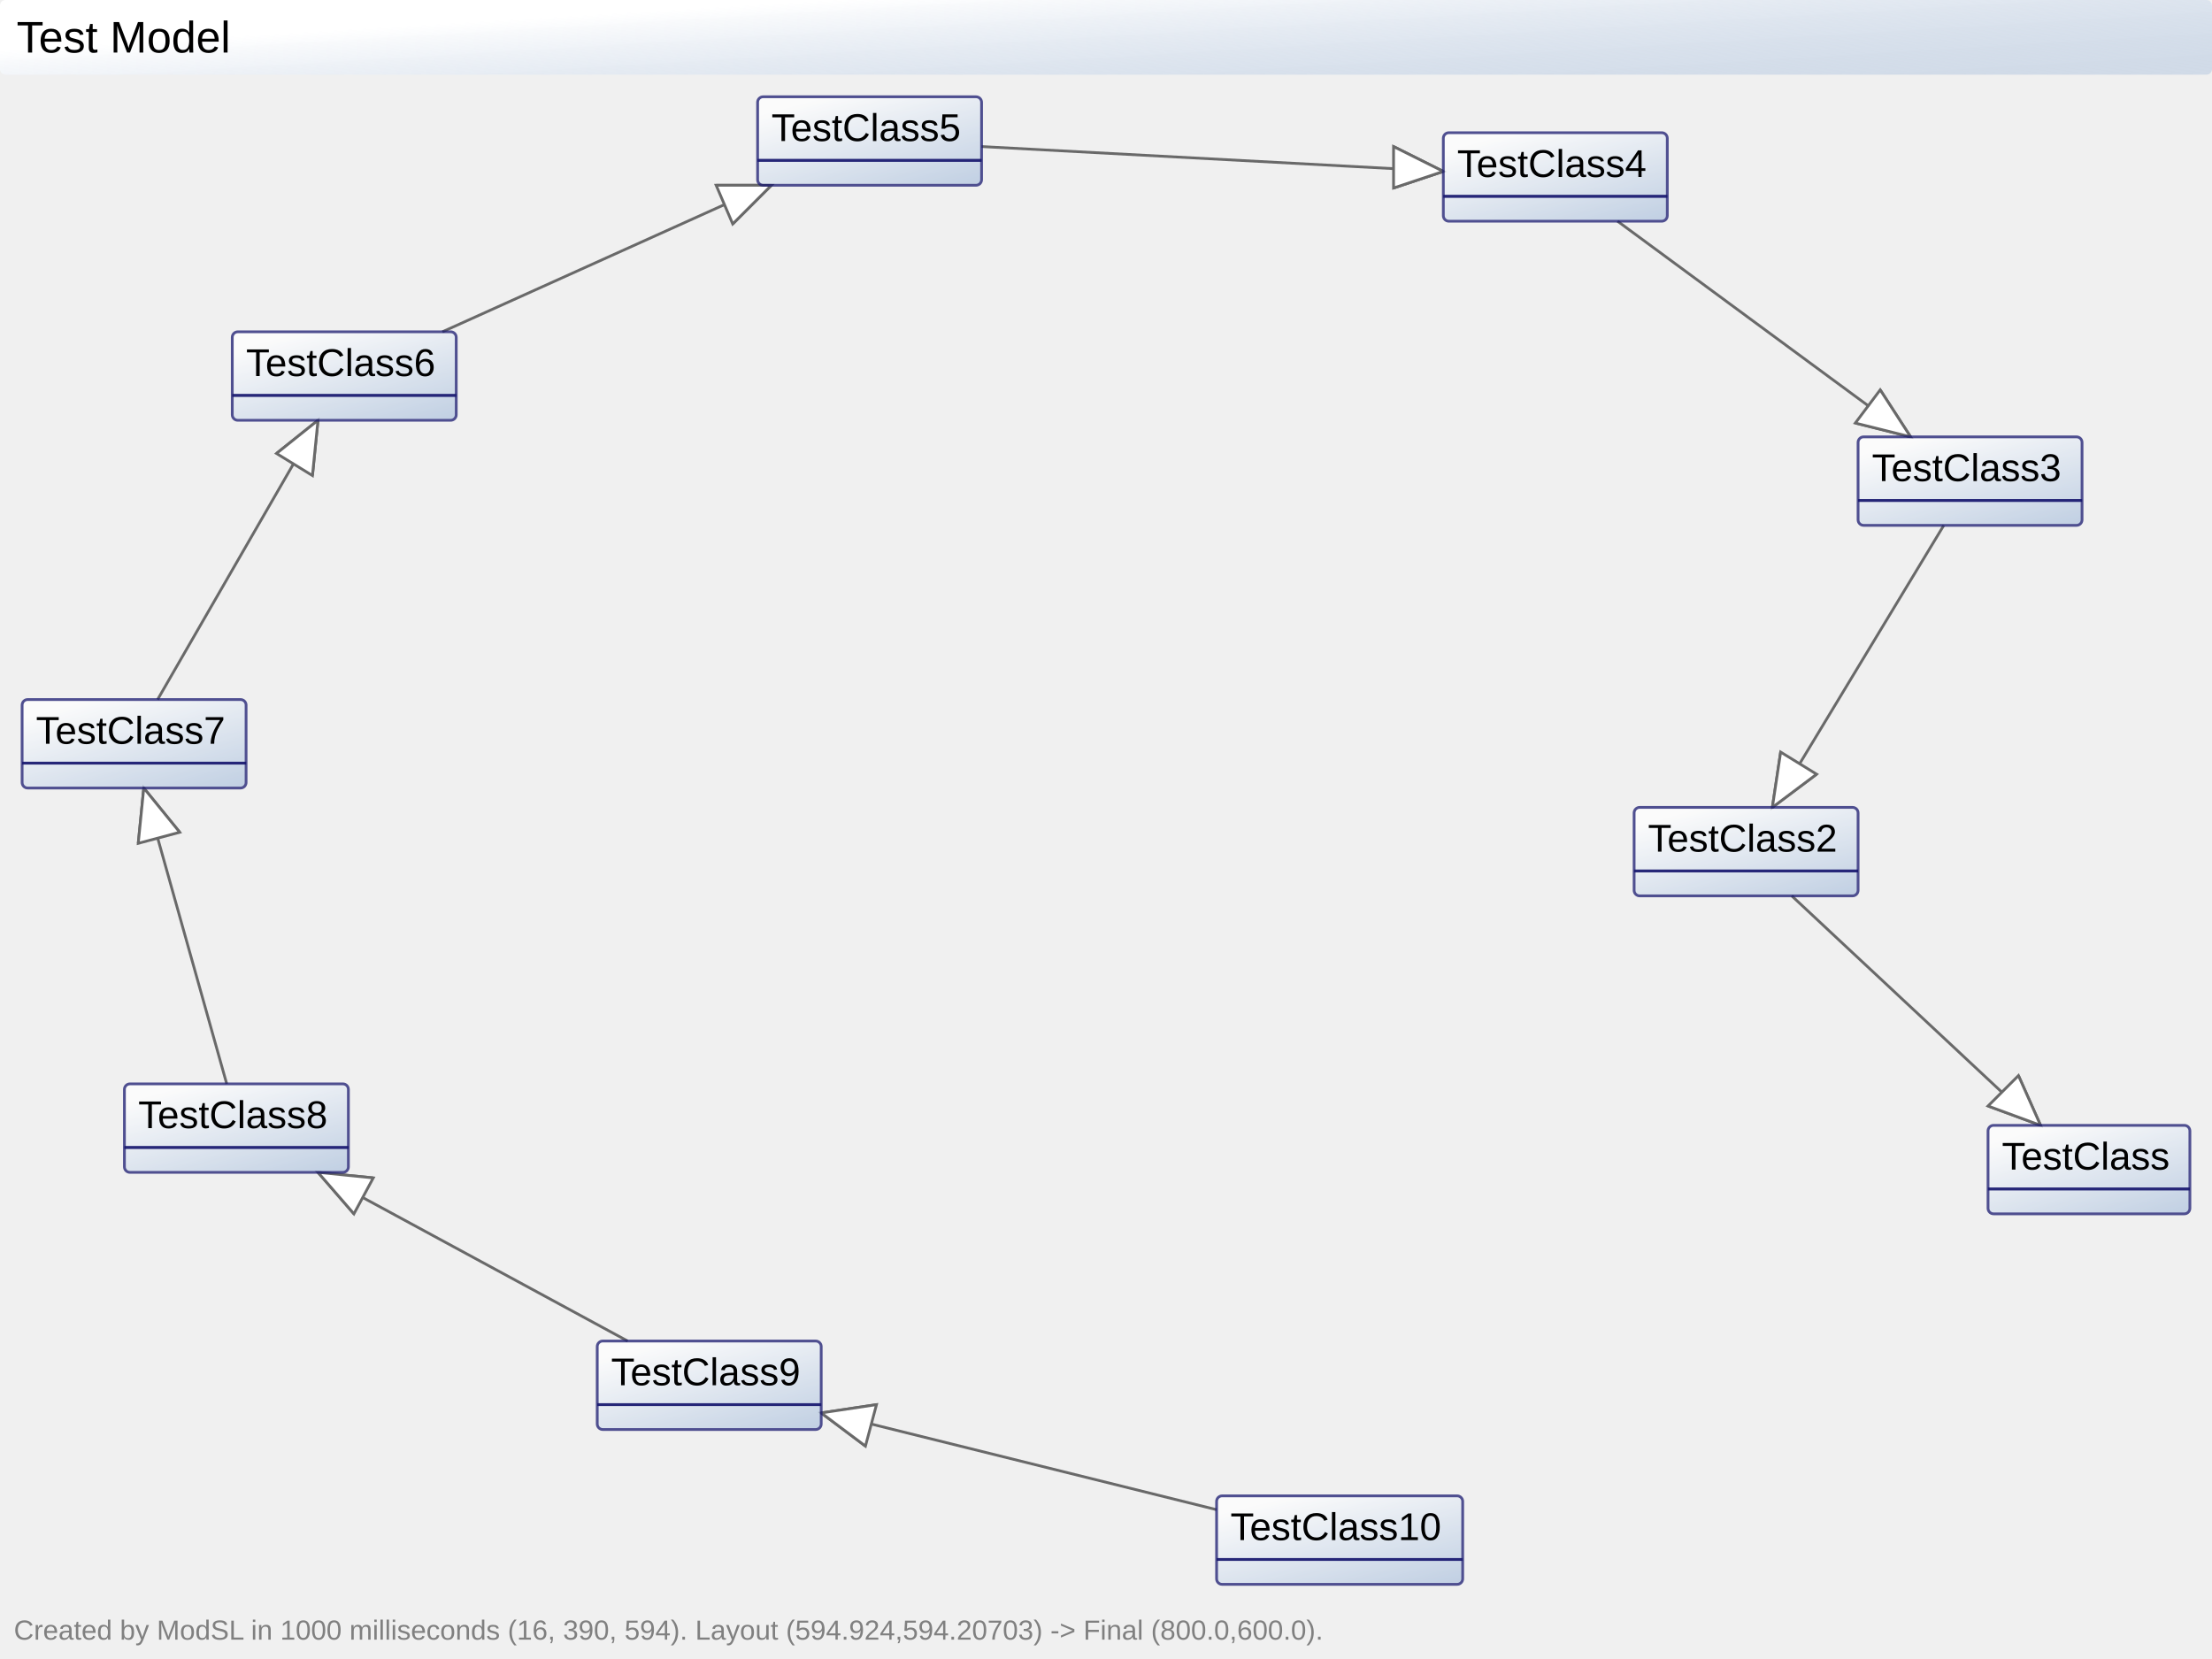
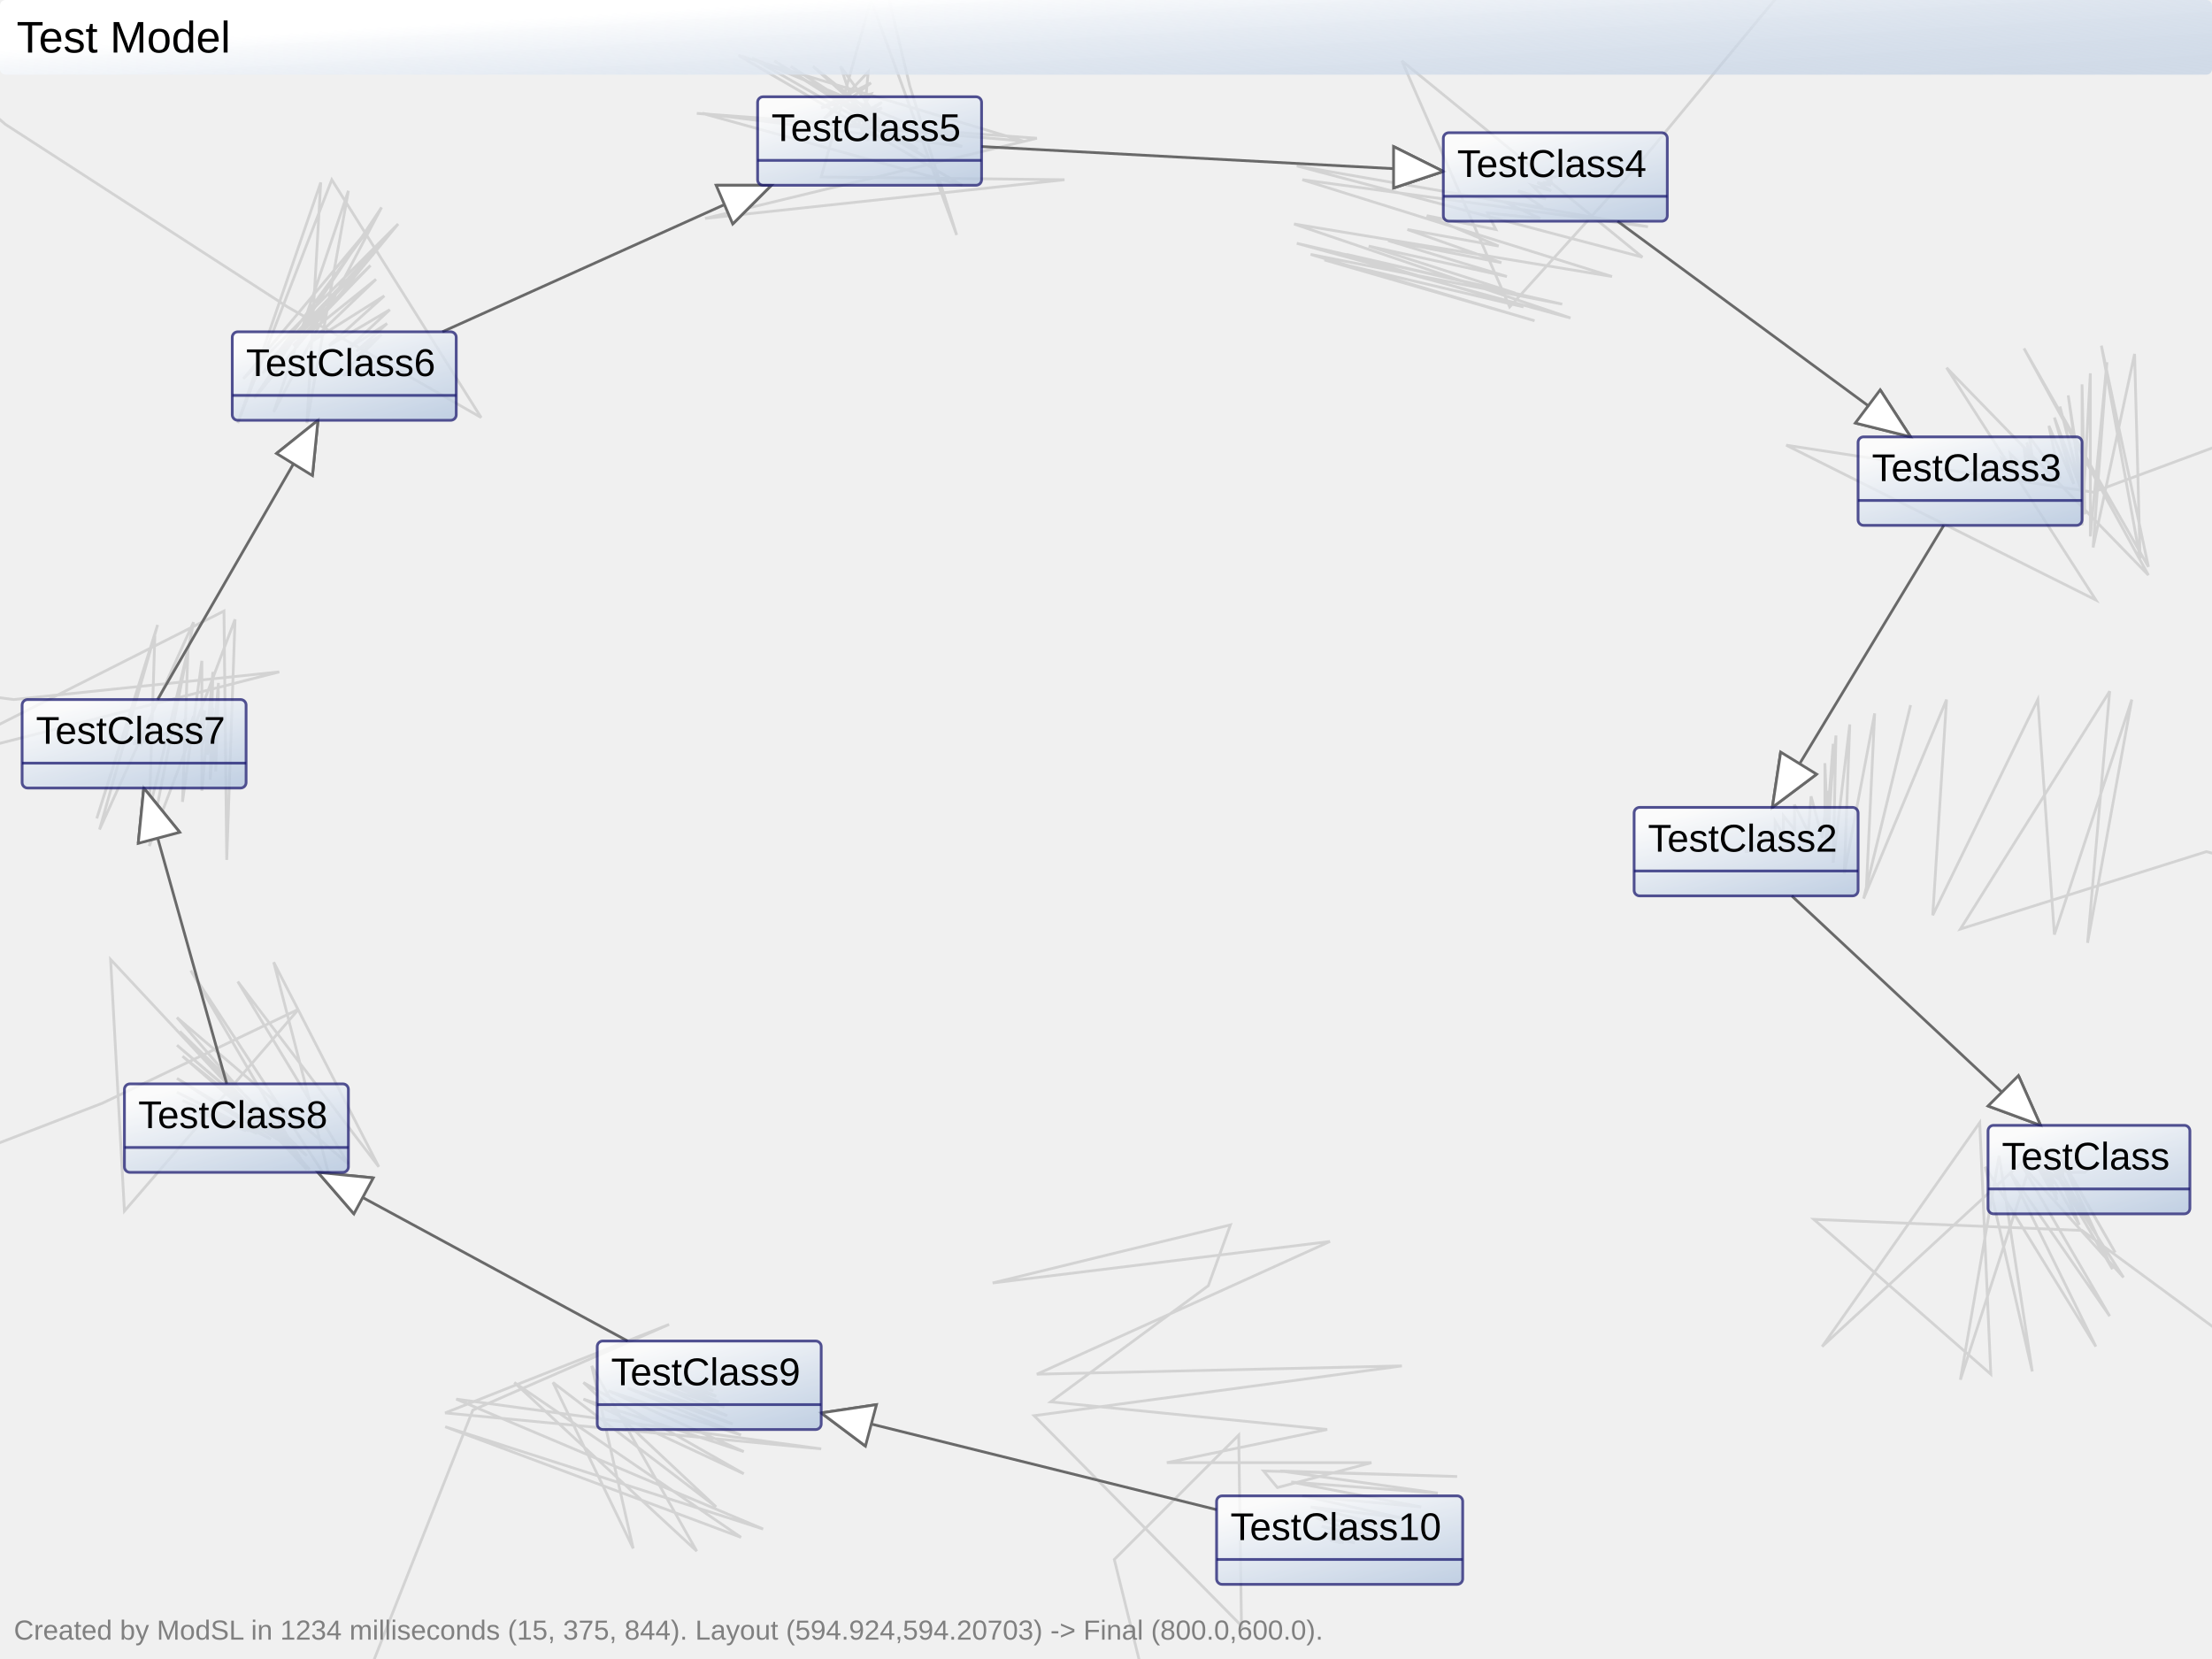
<svg xmlns="http://www.w3.org/2000/svg" width="800" height="600">
  <defs>
    <linearGradient id="header_gradient" x1="10%" y1="50%" x2="100%" y2="100%">
      <stop offset="0%" style="stop-color:white; stop-opacity:1" />
      <stop offset="100%" style="stop-color:lightsteelblue; stop-opacity:0.5" />
    </linearGradient>
    <linearGradient id="element_gradient" x1="30%" y1="0%" x2="100%" y2="100%">
      <stop offset="0%" style="stop-color:white;stop-opacity:1" />
      <stop offset="100%" style="stop-color:lightsteelblue;stop-opacity:1" />
    </linearGradient>
  </defs>
  <style type="text/css">
+ 	 
+ 		
+ 		* {
+ 			font-family: Tahoma, Verdana, Arial;
+ 		} 
+ 			
+ 		.header {
+ 			fill:url(#header_gradient);
+ 		}
+ 			
+ 		.header_text {
+ 			fill: black;
+ 		}
+ 			
+ 		.footer {
+ 			fill: none; 
+ 		}
+ 			
+ 		.footer_text {
+ 			fill: grey; 
+ 		}
+ 			
+ 		.element {
+ 			fill: url(#element_gradient); 
+ 			stroke: midnightblue; 
+ 			stroke-width: 1px;
+ 			opacity: 0.75;
+ 		}
+ 			
+ 		.element_detail {
+ 			fill: black;
+ 		}
+ 			
+ 		.element_detail_underline {
+ 			stroke: black; 
+ 			stroke-width: 1px;
+ 		}
+ 			
+ 		.element_header {
+ 			fill: black; 
+ 		}
+ 			
+ 		.connector {
+ 			fill: white; 
+ 			stroke: dimgrey; 
+ 			stroke-width: 1px;
+ 		}
+ 		
+ 		.connector_text {
+ 			fill: black; 
+ 		}
+ 		
+ 		.connector_text_background {
+ 			fill: white; 
+ 			stroke: white;
+ 			opacity: 0.9;
+ 		}
+ 		
+ 		.history {
+ 			fill: none;
+ 			stroke: lightgrey;
+ 			stroke-width: 1px;
+ 		}
		 
- 		
- 			* {
- 				font-family: Tahoma, Verdana, Arial;
- 			} 
- 			
- 			.header {
- 				fill:url(#header_gradient);
- 			}
- 			
- 			.header_text {
- 				fill: black;
- 			}
- 			
- 			.footer {
- 				fill: none; 
- 			}
- 			
- 			.footer_text {
- 				fill: grey; 
- 			}
- 			
- 			.element {
- 				fill: url(#element_gradient); 
- 				stroke: midnightblue; 
- 				stroke-width: 1px;
- 				opacity: 0.75;
- 			}
- 			
- 			.element_detail {
- 				fill: black;
- 			}
- 			
- 			.element_detail_underline {
- 				stroke: black; 
- 				stroke-width: 1px;
- 			}
- 			
- 			.element_header {
- 				fill: black; 
- 			}
- 			
- 			.connector {
- 				fill: white; 
- 				stroke: dimgrey; 
- 				stroke-width: 1px;
- 			}
- 			
- 			.connector_text {
- 				fill: black; 
- 			}
- 			
- 			.connector_text_background {
- 				fill: white; 
- 				stroke: white;
- 				opacity: 0.9;
- 			}
- 			
- 			.history {
- 				fill: none;
- 				stroke: lightgrey;
- 				stroke-width: 1px;
- 			}
- 			 
- 		
- 	</style>
+ 	
+ </style>
+   <path d="M875,607 L848,515 753,445 656,441 720,497 716,406 659,487 736,416 709,499 723,418 735,496 718,422 758,487 727,424 763,476 731,421 768,462 738,415 764,459 745,418 765,453 746,420 757,445 742,418 752,443 740,422 744,434 736,418 744,432 736,420 742,431 737,422 742,429 738,423 743,428 740,423 744,426 743,423 746,425 746,423 748,424 748,423 749,424 751,424 752,424 753,424 753,424 754,424 754,424 754,424 754,424 755,423 755,423 755,423 755,423 755,423 755,423 755,423 755,423 755,423 755,423 755,423 755,423 755,423 755,423 755,423 755,423 755,423 755,423 755,423 755,423 755,423 755,423 755,423 755,423 755,423 755,423 755,423 755,423 755,423 755,423 755,423 755,423 755,423 755,423 755,423 755,423 755,423 755,423 755,423 755,423 755,423 755,423 755,423 755,423 755,423 755,423 755,423 755,423 755,423 755,423 755,423 755,423 755,423 755,423 755,423 755,423 755,423 755,423 755,423 755,423 755,423 755,423 755,423 755,423 755,423 755,423 755,423 755,423 755,423 755,423 755,423 755,423 755,423 755,423 755,423 755,423 755,423 755,423 755,423 755,423 755,423 755,423 755,423 755,423 755,423 755,423 755,423 755,423 755,423 755,423 755,423 755,423 755,423 755,423 755,423 755,423 755,423 755,423 755,423 755,423 755,423 755,423 755,423 755,423 755,423 755,423 755,423 755,423 755,423 755,423 755,423 755,423 755,423 755,423 755,423 755,423 755,423 755,423 755,423 755,423 755,423 755,423 755,423 755,423 755,423 755,423 755,423 755,423 755,423 755,423 755,423 755,423 755,423 755,423 755,423 755,423 755,423 755,423 755,423 755,423 755,423 755,423 755,423 755,423 755,423 755,423 755,423 755,423 755,423 755,423 " class="history" />
+   <path d="M1070,359 L930,344 798,308 709,336 763,250 755,341 771,253 743,338 737,253 699,331 704,253 674,325 691,255 675,321 678,258 667,316 669,262 663,312 664,266 660,308 663,269 661,305 663,273 661,301 660,276 660,298 661,286 659,303 655,288 654,301 649,291 649,300 645,295 645,302 642,297 642,302 640,301 641,304 639,302 638,304 636,303 636,305 635,306 634,306 634,307 633,307 633,307 633,307 632,308 632,308 632,308 632,308 632,308 632,308 631,308 631,308 631,308 631,308 631,308 631,308 631,308 631,308 631,308 631,308 631,308 631,308 631,308 631,308 631,308 631,308 631,308 631,308 631,308 631,308 631,308 631,308 631,308 631,308 631,308 631,308 631,308 631,308 631,308 631,308 631,308 631,308 631,308 631,308 631,308 631,308 631,308 631,308 631,308 631,308 631,308 631,308 631,308 631,308 631,308 631,308 631,308 631,308 631,308 631,308 631,308 631,308 631,308 631,308 631,308 631,308 631,308 631,308 631,308 631,308 631,308 631,308 631,308 631,308 631,308 631,308 631,308 631,308 631,308 631,308 631,308 631,308 631,308 631,308 631,308 631,308 631,308 631,308 631,308 631,308 631,308 631,308 631,308 631,308 631,308 631,308 631,308 631,308 631,308 631,308 631,308 631,308 631,308 631,308 631,308 631,308 631,308 631,308 631,308 631,308 631,308 631,308 631,308 631,308 631,308 631,308 631,308 631,308 631,308 631,308 631,308 631,308 631,308 631,308 631,308 631,308 631,308 631,308 631,308 631,308 631,308 631,308 631,308 631,308 631,308 631,308 631,308 631,308 631,308 631,308 631,308 631,308 631,308 631,308 631,308 631,308 631,308 631,308 631,308 631,308 631,308 631,308 631,308 631,308 631,308 631,308 631,308 " class="history" />
+   <path d="M1004,85 L881,132 757,178 646,161 758,217 704,133 777,208 732,126 777,205 760,125 774,202 772,128 757,198 762,131 756,194 756,135 753,190 753,139 754,186 748,143 754,182 745,147 753,178 743,151 750,175 741,154 745,173 734,158 736,173 733,160 736,171 732,162 733,170 727,164 728,170 724,166 725,170 720,169 721,171 719,169 719,171 717,171 717,172 716,172 715,173 715,173 714,173 714,173 713,174 713,174 713,174 713,174 713,174 713,174 713,174 713,174 713,174 712,174 712,174 712,174 712,174 712,174 712,174 712,174 712,174 712,174 712,174 712,174 712,174 712,174 712,174 712,174 712,174 712,174 712,174 712,174 712,174 712,174 712,174 712,174 712,174 712,174 712,174 712,174 712,174 712,174 712,174 712,174 712,174 712,174 712,174 712,174 712,174 712,174 712,174 712,174 712,174 712,174 712,174 712,174 712,174 712,174 712,174 712,174 712,174 712,174 712,174 712,174 712,174 712,174 712,174 712,174 712,174 712,174 712,174 712,174 712,174 712,174 712,174 712,174 712,174 712,174 712,174 712,174 712,174 712,174 712,174 712,174 712,174 712,174 712,174 712,174 712,174 712,174 712,174 712,174 712,174 712,174 712,174 712,174 712,174 712,174 712,174 712,174 712,174 712,174 712,174 712,174 712,174 712,174 712,174 712,174 712,174 712,174 712,174 712,174 712,174 712,174 712,174 712,174 712,174 712,174 712,174 712,174 712,174 712,174 712,174 712,174 712,174 712,174 712,174 712,174 712,174 712,174 712,174 712,174 712,174 712,174 712,174 712,174 712,174 712,174 712,174 712,174 712,174 712,174 712,174 712,174 712,174 712,174 712,174 712,174 712,174 712,174 712,174 712,174 712,174 712,174 712,174 712,174 712,174 " class="history" />
+   <path d="M707,-111 L660,-22 593,59 546,111 507,22 594,93 469,60 596,82 471,65 583,100 468,81 568,115 469,88 565,110 474,92 555,116 479,94 551,111 487,92 548,106 495,89 545,100 502,87 543,95 509,83 542,89 516,78 541,83 538,77 557,79 544,73 558,75 549,69 559,72 554,67 561,69 556,66 561,67 558,66 561,66 559,64 561,65 561,64 562,64 562,64 562,64 562,64 563,64 563,64 563,64 563,64 563,64 563,64 563,64 563,64 563,64 563,64 563,64 563,64 563,64 563,64 563,64 563,64 563,64 563,64 563,64 563,64 563,64 563,64 563,64 563,64 563,64 563,64 563,64 563,64 563,64 563,64 563,64 563,64 563,64 563,64 563,64 563,64 563,64 563,64 563,64 563,64 563,64 563,64 563,64 563,64 563,64 563,64 563,64 563,64 563,64 563,64 563,64 563,64 563,64 563,64 563,64 563,64 563,64 563,64 563,64 563,64 563,64 563,64 563,64 563,64 563,64 563,64 563,64 563,64 563,64 563,64 563,64 563,64 563,64 563,64 563,64 563,64 563,64 563,64 563,64 563,64 563,64 563,64 563,64 563,64 563,64 563,64 563,64 563,64 563,64 563,64 563,64 563,64 563,64 563,64 563,64 563,64 563,64 563,64 563,64 563,64 563,64 563,64 563,64 563,64 563,64 563,64 563,64 563,64 563,64 563,64 563,64 563,64 563,64 563,64 563,64 563,64 563,64 563,64 563,64 563,64 563,64 563,64 563,64 563,64 563,64 563,64 563,64 563,64 563,64 563,64 563,64 563,64 563,64 563,64 563,64 563,64 563,64 563,64 563,64 563,64 563,64 563,64 563,64 563,64 563,64 563,64 563,64 563,64 563,64 563,64 563,64 563,64 563,64 563,64 " class="history" />
+   <path d="M291,-155 L307,-61 329,31 346,85 315,0 297,64 385,65 255,79 375,50 252,41 370,51 267,20 348,67 254,41 348,53 272,21 335,57 280,22 332,54 286,24 328,51 294,24 322,49 304,24 312,48 314,26 298,43 315,30 297,39 315,34 309,44 319,37 310,42 319,39 312,43 314,43 312,47 313,47 311,50 314,48 312,50 314,49 313,50 314,50 313,50 314,50 314,50 314,50 314,50 314,50 314,50 314,50 314,50 314,50 314,50 314,50 314,50 314,50 314,50 314,50 314,50 314,50 314,50 314,50 314,50 314,50 314,50 314,50 314,50 314,50 314,50 314,50 314,50 314,50 314,50 314,50 314,50 314,50 314,50 314,50 314,50 314,50 314,50 314,50 314,50 314,50 314,50 314,50 314,50 314,50 314,50 314,50 314,50 314,50 314,50 314,50 314,50 314,50 314,50 314,50 314,50 314,50 314,50 314,50 314,50 314,50 314,50 314,51 314,51 314,51 314,51 314,51 314,51 314,51 314,51 314,51 314,51 314,51 314,51 314,51 314,51 314,51 314,51 314,51 314,51 314,51 314,51 314,51 314,51 314,51 314,51 314,51 314,51 314,51 314,51 314,51 314,51 314,51 314,51 314,51 314,51 314,51 314,51 314,51 314,51 314,51 314,51 314,51 314,51 314,51 314,51 314,51 314,51 314,51 314,51 314,51 314,51 314,51 314,51 314,51 314,51 314,51 314,51 314,51 314,51 314,51 314,51 314,51 314,51 314,51 314,51 314,51 314,51 314,51 314,51 314,51 314,51 314,51 314,51 314,51 314,51 314,51 314,51 314,51 314,51 314,51 314,51 314,51 314,51 314,51 314,51 314,51 314,51 314,51 314,51 314,51 314,51 314,51 314,51 314,51 314,51 " class="history" />
+   <path d="M-83,-28 L2,45 104,111 174,151 120,65 86,153 116,66 111,153 126,69 99,149 138,75 92,144 144,81 88,137 134,82 95,135 138,88 97,131 135,92 101,128 134,96 106,125 136,101 112,124 139,107 119,125 141,112 126,126 140,117 129,127 138,121 129,129 137,122 131,128 131,128 127,132 128,133 125,135 127,133 125,135 127,134 125,135 125,135 124,136 125,135 124,136 125,135 125,136 125,136 125,136 125,136 125,136 125,136 125,136 125,136 125,136 125,136 125,136 125,136 125,136 125,136 125,136 125,136 125,136 125,136 125,136 125,136 125,136 125,136 125,136 125,136 125,136 125,136 125,136 125,136 125,136 125,136 125,136 125,136 125,136 125,136 125,136 125,136 125,136 125,136 125,136 125,136 125,136 125,136 125,136 125,136 125,136 125,136 125,136 125,136 125,136 125,136 125,136 125,136 125,136 125,136 125,136 125,136 125,136 125,136 125,136 125,136 125,136 125,136 125,136 125,136 125,136 125,136 125,136 125,136 125,136 125,136 125,136 125,136 125,136 125,136 125,136 125,136 125,136 125,136 125,136 125,136 125,136 125,136 125,136 125,136 125,136 125,136 125,136 125,136 125,136 125,136 125,136 125,136 125,136 125,136 125,136 125,136 125,136 125,136 125,136 125,136 125,136 125,136 125,136 125,136 125,136 125,136 125,136 125,136 125,136 125,136 125,136 125,136 125,136 125,136 125,136 125,136 125,136 125,136 125,136 125,136 125,136 125,136 125,136 125,136 125,136 125,136 125,136 125,136 125,136 125,136 125,136 125,136 125,136 125,136 125,136 125,136 125,136 125,136 125,136 125,136 125,136 125,136 125,136 125,136 125,136 125,136 125,136 125,136 125,136 125,136 125,136 125,136 125,136 125,136 " class="history" />
+   <path d="M-274,219 L-134,235 5,253 101,243 -28,276 81,221 82,311 85,224 54,306 70,225 36,300 57,226 35,296 56,230 54,293 68,235 66,290 73,239 73,286 77,243 76,282 79,247 78,279 79,250 77,276 79,253 75,273 77,256 73,270 74,257 70,268 70,259 67,267 67,260 64,265 60,265 56,268 54,266 53,269 53,267 52,268 52,267 51,268 51,269 50,268 50,269 49,268 49,269 49,269 49,269 48,269 48,269 48,269 48,269 48,269 48,269 48,269 48,269 48,269 48,269 48,269 48,269 48,269 48,269 48,269 48,269 48,269 48,269 48,269 48,269 48,269 48,269 48,269 48,269 48,269 48,269 48,269 48,269 48,269 48,269 48,269 48,269 48,269 48,269 48,269 48,269 48,269 48,269 48,269 48,269 48,269 48,269 48,269 48,269 48,269 48,269 48,269 48,269 48,269 48,269 48,269 48,269 48,269 48,269 48,269 48,269 48,269 48,269 48,269 48,269 48,269 48,269 48,269 48,269 48,269 48,269 48,269 48,269 48,269 48,269 48,269 48,269 48,269 48,269 48,269 48,269 48,269 48,269 48,269 48,269 48,269 48,269 48,269 48,269 48,269 48,269 48,269 48,269 48,269 48,269 48,269 48,269 48,269 48,269 48,269 48,269 48,269 48,269 48,269 48,269 48,269 48,269 48,269 48,269 48,269 48,269 48,269 48,269 48,269 48,269 48,269 48,269 48,269 48,269 48,269 48,269 48,269 48,269 48,269 48,269 48,269 48,269 48,269 48,269 48,269 48,269 48,269 48,269 48,269 48,269 48,269 48,269 48,269 48,269 48,269 48,269 48,269 48,269 48,269 48,269 48,269 48,269 48,269 48,269 48,269 48,269 48,269 48,269 48,269 48,269 48,269 " class="history" />
+   <path d="M-208,493 L-85,446 37,399 108,365 45,438 40,347 111,423 69,351 120,429 99,348 137,422 86,355 126,421 64,368 112,423 65,373 111,418 64,378 107,415 66,382 102,413 64,390 98,412 64,395 93,410 66,398 90,409 69,401 89,409 73,401 87,407 76,403 86,407 78,402 85,406 82,404 85,407 82,406 85,408 83,407 85,408 83,407 85,407 84,407 84,408 84,407 84,407 85,408 85,408 85,408 85,408 85,408 86,408 86,408 86,408 86,408 86,408 86,408 86,408 86,408 86,408 86,408 86,408 86,408 86,408 86,408 86,408 86,408 86,408 86,408 86,408 86,408 86,408 86,408 86,408 86,408 86,408 86,408 86,408 86,408 86,408 86,408 86,408 86,408 86,408 86,408 86,408 86,408 86,408 86,408 86,408 86,408 86,408 86,408 86,408 86,408 86,408 86,408 86,408 86,408 86,408 86,408 86,408 86,408 86,408 86,408 86,408 86,408 86,408 86,408 86,408 86,408 86,408 86,408 86,408 86,408 86,408 86,408 86,408 86,408 86,408 86,408 86,408 86,408 86,408 86,408 86,408 86,408 86,408 86,408 86,408 86,408 86,408 86,408 86,408 86,408 86,408 86,408 86,408 86,408 86,408 86,408 86,408 86,408 86,408 86,408 86,408 86,408 86,408 86,408 86,408 86,408 86,408 86,408 86,408 86,408 86,408 86,408 86,408 86,408 86,408 86,408 86,408 86,408 86,408 86,408 86,408 86,408 86,408 86,408 86,408 86,408 86,408 86,408 86,408 86,408 86,408 86,408 86,408 86,408 86,408 86,408 86,408 86,408 86,408 86,408 86,408 86,408 86,408 86,408 86,408 86,408 86,408 86,408 86,408 86,408 86,408 86,408 86,408 86,408 86,408 " class="history" />
+   <path d="M88,690 L135,601 171,510 242,479 161,511 297,524 165,506 276,553 161,516 268,556 186,500 252,561 214,494 229,560 200,500 259,545 211,500 269,533 211,506 269,525 220,503 268,519 227,502 265,515 233,502 263,512 238,501 262,509 243,501 260,507 246,501 259,505 249,500 258,503 251,500 257,502 252,500 257,502 253,500 256,501 254,500 256,501 255,500 256,500 255,500 256,500 255,500 256,500 256,500 256,501 256,501 256,501 256,501 256,501 256,501 256,501 257,501 257,501 257,501 257,501 257,501 257,501 257,501 257,501 257,501 257,501 257,501 257,501 257,501 257,501 257,501 257,501 257,501 257,501 257,501 257,501 257,501 257,501 257,501 257,501 257,501 257,501 257,501 257,501 257,501 257,501 257,501 257,501 257,501 257,501 257,501 257,501 257,501 257,501 257,501 257,501 257,501 257,501 257,501 257,501 257,501 257,501 257,501 257,501 257,501 257,501 257,501 257,501 257,501 257,501 257,501 257,501 257,501 257,501 257,501 257,501 257,501 257,501 257,501 257,501 257,501 257,501 257,501 257,501 257,501 257,501 257,501 257,501 257,501 257,501 257,501 257,501 257,501 257,501 257,501 257,501 257,501 257,501 257,501 257,501 257,501 257,501 257,501 257,501 257,501 257,501 257,501 257,501 257,501 257,501 257,501 257,501 257,501 257,501 257,501 257,501 257,501 257,501 257,501 257,501 257,501 257,501 257,501 257,501 257,501 257,501 257,501 257,501 257,501 257,501 257,501 257,501 257,501 257,501 257,501 257,501 257,501 257,501 257,501 257,501 257,501 257,501 257,501 257,501 257,501 257,501 257,501 257,501 257,501 257,501 257,501 257,501 257,501 257,501 257,501 257,501 257,501 257,501 257,501 257,501 257,501 " class="history" />
+   <path d="M508,733 L426,657 403,564 448,519 449,588 374,512 507,494 375,497 481,449 359,464 445,443 437,465 380,507 480,517 422,529 496,529 462,538 457,532 527,534 463,532 520,540 467,536 514,545 471,541 507,549 474,545 502,552 476,549 496,556 478,552 493,557 479,554 490,558 480,556 486,558 480,556 485,558 481,557 485,557 482,557 484,557 482,556 484,557 483,557 483,557 482,556 483,557 483,556 483,556 483,556 483,556 484,556 484,556 484,556 484,556 484,556 484,556 484,556 484,556 484,556 484,556 484,556 484,556 484,556 484,556 484,556 484,556 484,556 484,556 484,556 484,556 484,556 484,556 484,556 484,556 484,556 484,556 484,556 484,556 484,556 484,556 484,556 484,556 484,556 484,556 484,556 484,556 484,556 484,556 484,556 484,556 484,556 484,556 484,556 484,556 484,556 484,556 484,556 484,556 484,556 484,556 484,557 484,557 484,557 484,557 484,557 484,557 484,557 484,557 484,557 484,557 484,557 484,557 484,557 484,557 484,557 484,557 484,557 484,557 484,557 484,557 484,557 484,557 484,557 484,557 484,557 484,557 484,557 484,557 484,557 484,557 484,557 484,557 484,557 484,557 484,557 484,557 484,557 484,557 484,557 484,557 484,557 484,557 484,557 484,557 484,557 484,557 484,557 484,557 484,557 484,557 484,557 484,557 484,557 484,557 484,557 484,557 484,557 484,557 484,557 484,557 484,557 484,557 484,557 484,557 484,557 484,557 484,557 484,557 484,557 484,557 484,557 484,557 484,557 484,557 484,557 484,557 484,557 484,557 484,557 484,557 484,557 484,557 484,557 484,557 484,557 484,557 484,557 484,557 484,557 484,557 484,557 484,557 484,557 484,557 484,557 484,557 484,557 484,557 484,557 484,557 " class="history" />
  <line x1="719" y1="400" x2="738" y2="407" class="connector" />
  <line x1="730" y1="389" x2="738" y2="407" class="connector" />
  <polygon points="719,400 730,389 738,407" class="connector" />
  <line x1="648" y1="324" x2="724" y2="395" class="connector" />
  <line x1="644" y1="272" x2="641" y2="292" class="connector" />
  <line x1="657" y1="280" x2="641" y2="292" class="connector" />
  <polygon points="644,272 657,280 641,292" class="connector" />
  <line x1="703" y1="190" x2="651" y2="276" class="connector" />
  <line x1="671" y1="153" x2="691" y2="158" class="connector" />
  <line x1="680" y1="141" x2="691" y2="158" class="connector" />
  <polygon points="671,153 680,141 691,158" class="connector" />
  <line x1="585" y1="80" x2="676" y2="147" class="connector" />
  <line x1="504" y1="68" x2="522" y2="62" class="connector" />
  <line x1="504" y1="53" x2="522" y2="62" class="connector" />
  <polygon points="504,68 504,53 522,62" class="connector" />
  <line x1="355" y1="53" x2="504" y2="61" class="connector" />
  <line x1="265" y1="81" x2="279" y2="67" class="connector" />
  <line x1="259" y1="67" x2="279" y2="67" class="connector" />
  <polygon points="265,81 259,67 279,67" class="connector" />
  <line x1="160" y1="120" x2="262" y2="74" class="connector" />
  <line x1="113" y1="172" x2="115" y2="152" class="connector" />
  <line x1="100" y1="164" x2="115" y2="152" class="connector" />
  <polygon points="113,172 100,164 115,152" class="connector" />
  <line x1="57" y1="253" x2="106" y2="168" class="connector" />
  <line x1="65" y1="301" x2="52" y2="285" class="connector" />
  <line x1="50" y1="305" x2="52" y2="285" class="connector" />
  <polygon points="65,301 50,305 52,285" class="connector" />
  <line x1="82" y1="392" x2="57" y2="303" class="connector" />
  <line x1="135" y1="426" x2="115" y2="424" class="connector" />
  <line x1="128" y1="439" x2="115" y2="424" class="connector" />
  <polygon points="135,426 128,439 115,424" class="connector" />
  <line x1="227" y1="485" x2="131" y2="433" class="connector" />
  <line x1="317" y1="508" x2="297" y2="511" class="connector" />
  <line x1="313" y1="523" x2="297" y2="511" class="connector" />
  <polygon points="317,508 313,523 297,511" class="connector" />
  <line x1="440" y1="546" x2="315" y2="515" class="connector" />
  <rect name="TestClass" x="719" y="407" width="73" height="32" rx="2" class="element" />
  <line x1="719" y1="430" x2="792" y2="430" class="element" />
-   <line x1="719" y1="430" x2="792" y2="430" class="element" />
  <text x="724" y="423" font-size="14" class="element_header">TestClass</text>
  <rect name="TestClass2" x="591" y="292" width="81" height="32" rx="2" class="element" />
-   <line x1="591" y1="315" x2="672" y2="315" class="element" />
  <line x1="591" y1="315" x2="672" y2="315" class="element" />
  <text x="596" y="308" font-size="14" class="element_header">TestClass2</text>
  <rect name="TestClass3" x="672" y="158" width="81" height="32" rx="2" class="element" />
  <line x1="672" y1="181" x2="753" y2="181" class="element" />
-   <line x1="672" y1="181" x2="753" y2="181" class="element" />
  <text x="677" y="174" font-size="14" class="element_header">TestClass3</text>
  <rect name="TestClass4" x="522" y="48" width="81" height="32" rx="2" class="element" />
-   <line x1="522" y1="71" x2="603" y2="71" class="element" />
  <line x1="522" y1="71" x2="603" y2="71" class="element" />
  <text x="527" y="64" font-size="14" class="element_header">TestClass4</text>
  <rect name="TestClass5" x="274" y="35" width="81" height="32" rx="2" class="element" />
  <line x1="274" y1="58" x2="355" y2="58" class="element" />
-   <line x1="274" y1="58" x2="355" y2="58" class="element" />
  <text x="279" y="51" font-size="14" class="element_header">TestClass5</text>
  <rect name="TestClass6" x="84" y="120" width="81" height="32" rx="2" class="element" />
-   <line x1="84" y1="143" x2="165" y2="143" class="element" />
  <line x1="84" y1="143" x2="165" y2="143" class="element" />
  <text x="89" y="136" font-size="14" class="element_header">TestClass6</text>
  <rect name="TestClass7" x="8" y="253" width="81" height="32" rx="2" class="element" />
  <line x1="8" y1="276" x2="89" y2="276" class="element" />
-   <line x1="8" y1="276" x2="89" y2="276" class="element" />
  <text x="13" y="269" font-size="14" class="element_header">TestClass7</text>
  <rect name="TestClass8" x="45" y="392" width="81" height="32" rx="2" class="element" />
-   <line x1="45" y1="415" x2="126" y2="415" class="element" />
  <line x1="45" y1="415" x2="126" y2="415" class="element" />
  <text x="50" y="408" font-size="14" class="element_header">TestClass8</text>
  <rect name="TestClass9" x="216" y="485" width="81" height="32" rx="2" class="element" />
  <line x1="216" y1="508" x2="297" y2="508" class="element" />
-   <line x1="216" y1="508" x2="297" y2="508" class="element" />
  <text x="221" y="501" font-size="14" class="element_header">TestClass9</text>
  <rect name="TestClass10" x="440" y="541" width="89" height="32" rx="2" class="element" />
-   <line x1="440" y1="564" x2="529" y2="564" class="element" />
  <line x1="440" y1="564" x2="529" y2="564" class="element" />
  <text x="445" y="557" font-size="14" class="element_header">TestClass10</text>
  <rect x="0" y="0" width="800" height="27" rx="2" class="header" />
  <text x="6" y="19" font-size="16" class="header_text">Test Model</text>
  <rect x="0" y="581" width="800" height="19" class="footer" />
-   <text x="5" y="593" font-size="10" class="footer_text">Created by ModSL in 1000 milliseconds (16, 390, 594). Layout (594.924,594.20703) -&gt; Final (800.0,600.0).</text>
+   <text x="5" y="593" font-size="10" class="footer_text">Created by ModSL in 1234 milliseconds (15, 375, 844). Layout (594.924,594.20703) -&gt; Final (800.0,600.0).</text>
</svg>
